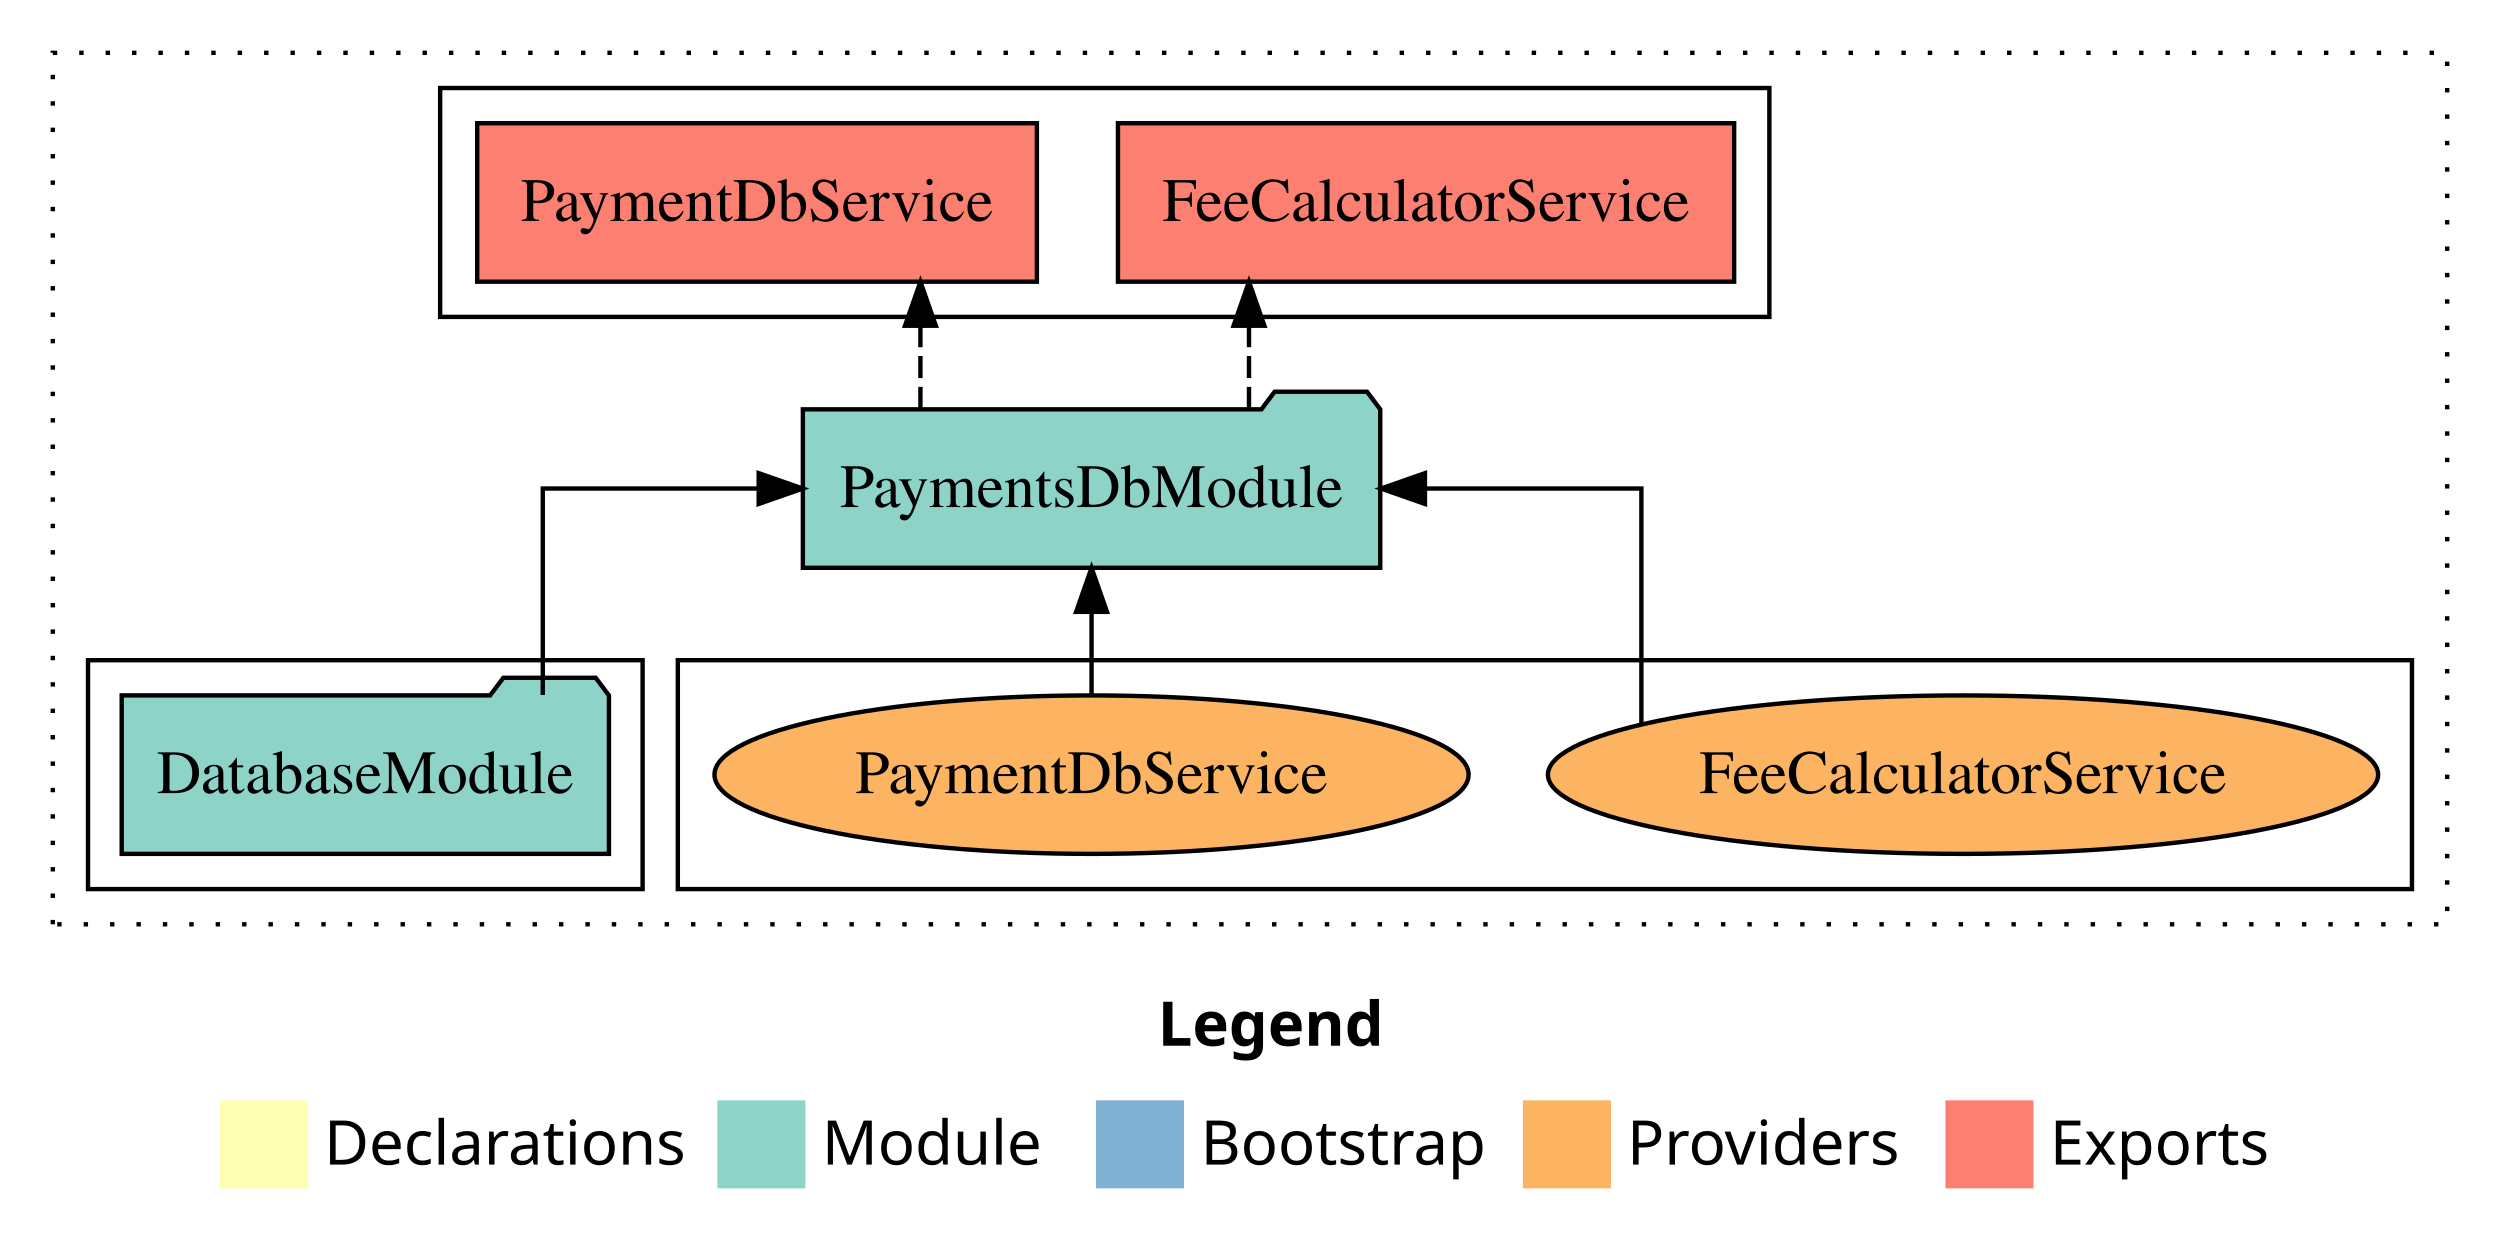
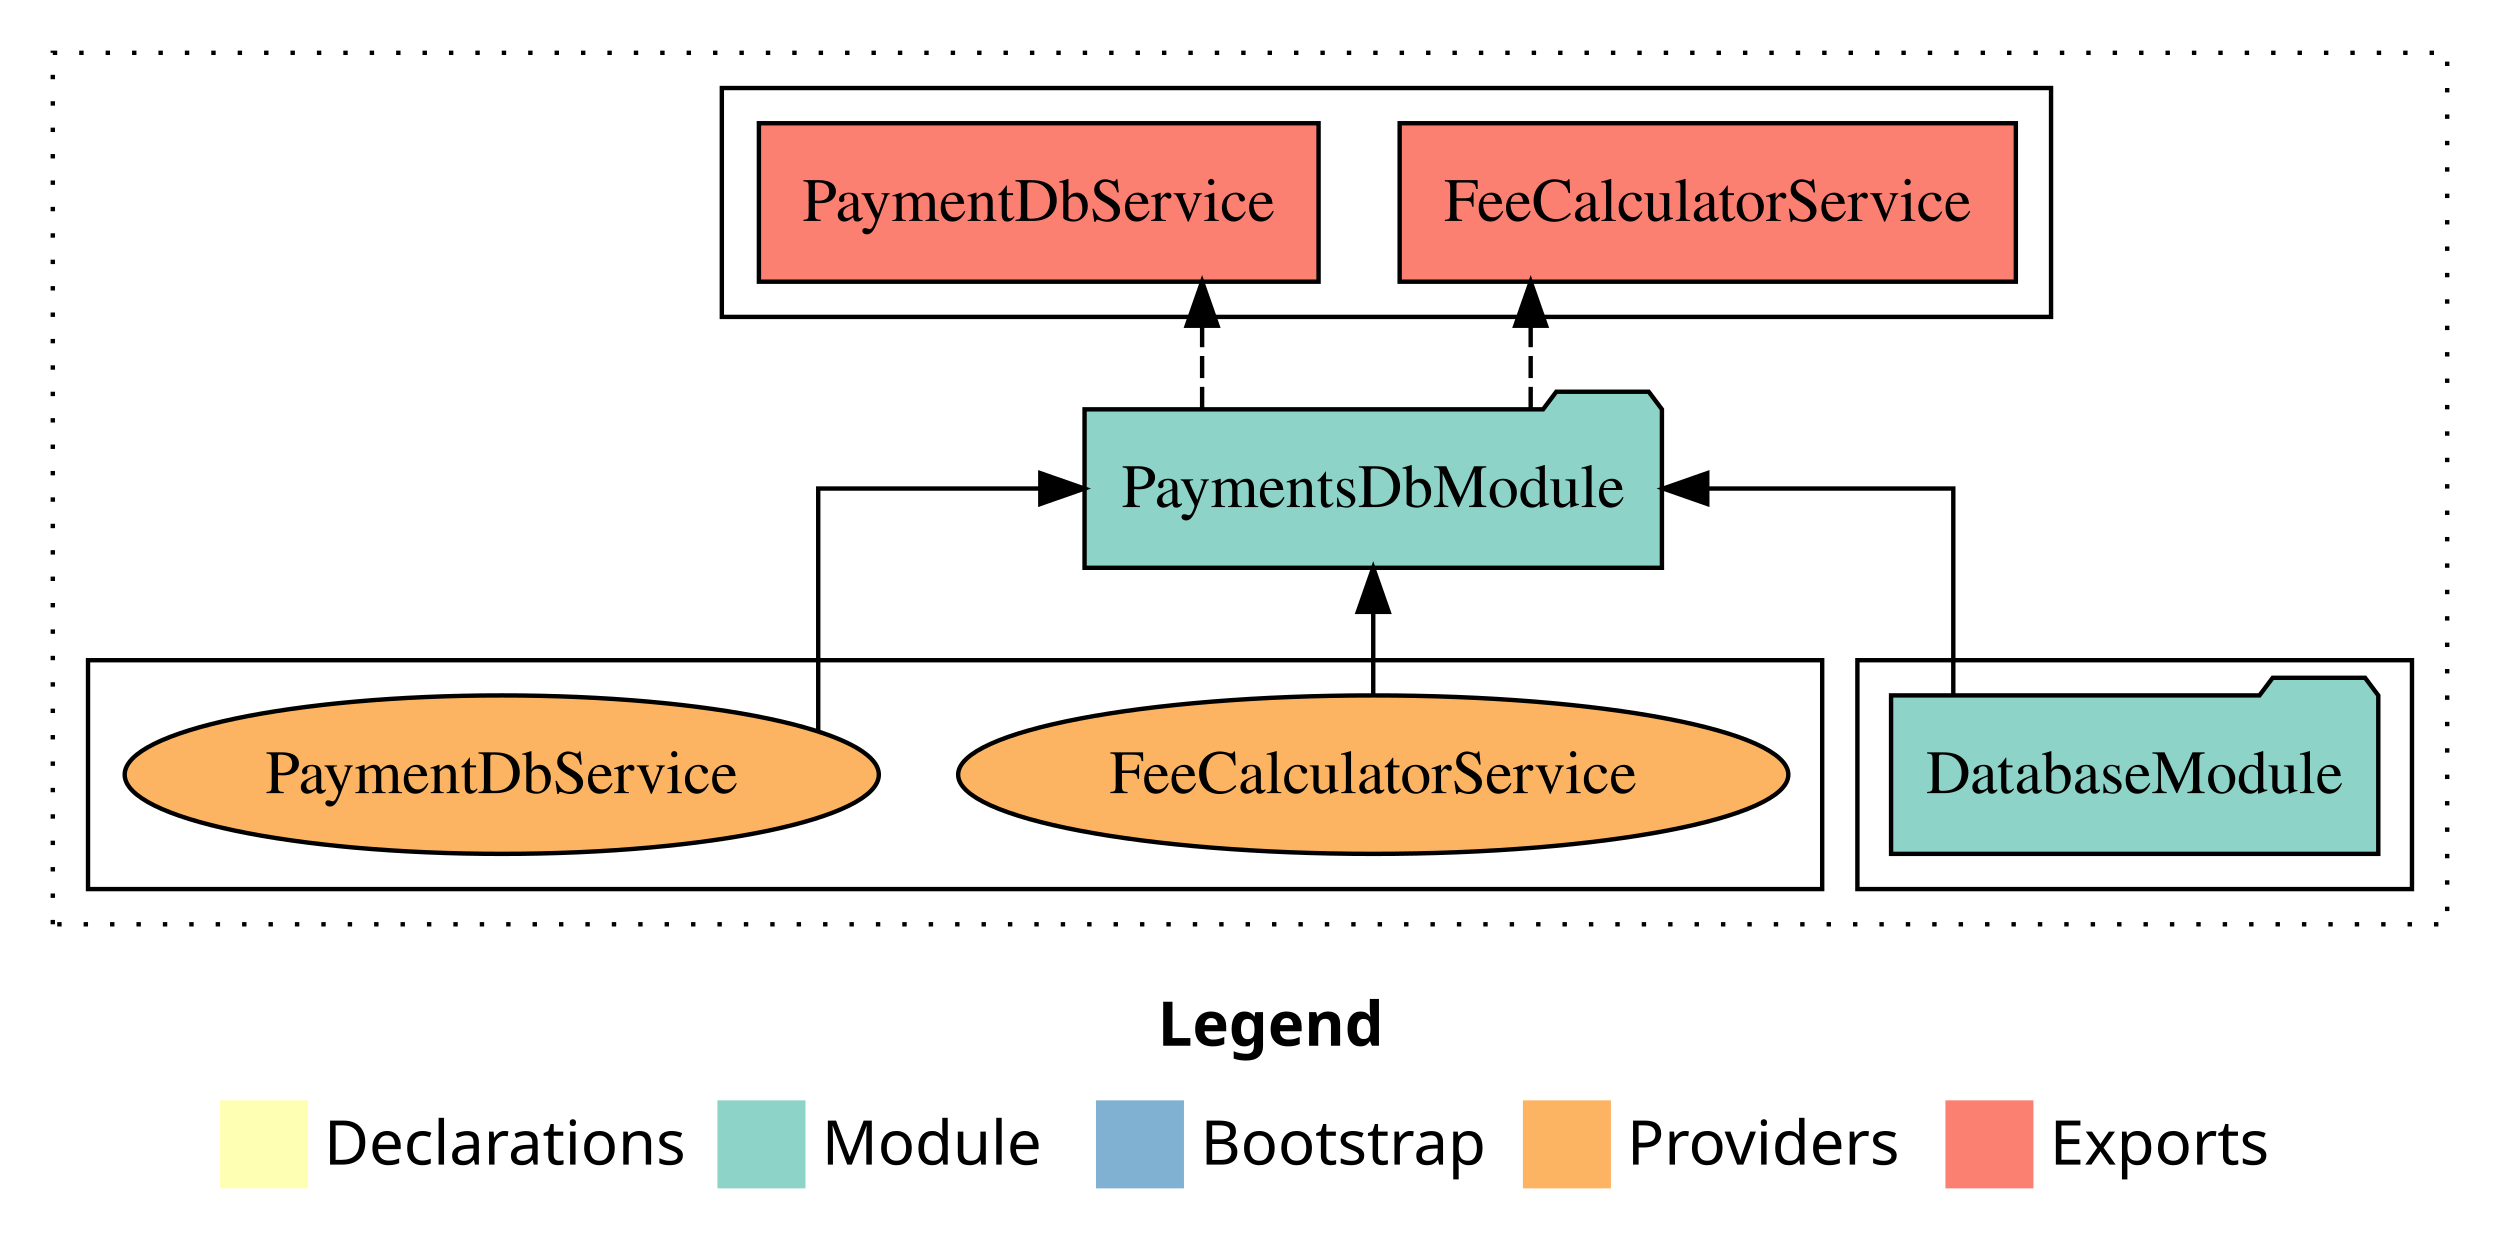
<svg xmlns="http://www.w3.org/2000/svg" width="568pt" height="284pt" viewBox="0.00 0.00 568.00 284.00">
  <g id="graph0" class="graph" transform="scale(1 1) rotate(0) translate(4 280)">
    <polygon fill="white" stroke="transparent" points="-4,4 -4,-280 564,-280 564,4 -4,4" />
    <text text-anchor="start" x="259.01" y="-42.4" font-family="Times-12" font-weight="bold" font-size="14.00">Legend</text>
    <polygon fill="#ffffb3" stroke="transparent" points="46,-10 46,-30 66,-30 66,-10 46,-10" />
    <text text-anchor="start" x="69.63" y="-15.4" font-family="Times-12" font-size="14.00">  Declarations</text>
    <polygon fill="#8dd3c7" stroke="transparent" points="159,-10 159,-30 179,-30 179,-10 159,-10" />
    <text text-anchor="start" x="182.73" y="-15.4" font-family="Times-12" font-size="14.00">  Module</text>
    <polygon fill="#80b1d3" stroke="transparent" points="245,-10 245,-30 265,-30 265,-10 245,-10" />
    <text text-anchor="start" x="268.78" y="-15.4" font-family="Times-12" font-size="14.00">  Bootstrap</text>
    <polygon fill="#fdb462" stroke="transparent" points="342,-10 342,-30 362,-30 362,-10 342,-10" />
    <text text-anchor="start" x="365.67" y="-15.4" font-family="Times-12" font-size="14.00">  Providers</text>
    <polygon fill="#fb8072" stroke="transparent" points="438,-10 438,-30 458,-30 458,-10 438,-10" />
    <text text-anchor="start" x="461.73" y="-15.4" font-family="Times-12" font-size="14.00">  Exports</text>
    <g id="clust1" class="cluster">
      <polygon fill="none" stroke="black" stroke-dasharray="1,5" points="8,-70 8,-268 552,-268 552,-70 8,-70" />
    </g>
-     <g id="clust4" class="cluster">
-       <polygon fill="none" stroke="black" points="96,-208 96,-260 398,-260 398,-208 96,-208" />
+     <g id="clust3" class="cluster">
+       <polygon fill="none" stroke="black" points="418,-78 418,-130 544,-130 544,-78 418,-78" />
    </g>
    <g id="clust6" class="cluster">
-       <polygon fill="none" stroke="black" points="150,-78 150,-130 544,-130 544,-78 150,-78" />
+       <polygon fill="none" stroke="black" points="16,-78 16,-130 410,-130 410,-78 16,-78" />
    </g>
-     <g id="clust3" class="cluster">
-       <polygon fill="none" stroke="black" points="16,-78 16,-130 142,-130 142,-78 16,-78" />
+     <g id="clust4" class="cluster">
+       <polygon fill="none" stroke="black" points="160,-208 160,-260 462,-260 462,-208 160,-208" />
    </g>
    <g id="node1" class="node">
-       <polygon fill="#8dd3c7" stroke="black" points="134.35,-122 131.35,-126 110.35,-126 107.35,-122 23.65,-122 23.65,-86 134.35,-86 134.35,-122" />
-       <text text-anchor="middle" x="79" y="-99.8" font-family="Times,serif" font-size="14.00">DatabaseModule</text>
+       <polygon fill="#8dd3c7" stroke="black" points="536.35,-122 533.35,-126 512.35,-126 509.35,-122 425.65,-122 425.65,-86 536.35,-86 536.35,-122" />
+       <text text-anchor="middle" x="481" y="-99.8" font-family="Times,serif" font-size="14.00">DatabaseModule</text>
    </g>
    <g id="node2" class="node">
-       <polygon fill="#8dd3c7" stroke="black" points="309.59,-187 306.59,-191 285.59,-191 282.59,-187 178.41,-187 178.41,-151 309.59,-151 309.59,-187" />
-       <text text-anchor="middle" x="244" y="-164.8" font-family="Times,serif" font-size="14.00">PaymentsDbModule</text>
+       <polygon fill="#8dd3c7" stroke="black" points="373.59,-187 370.59,-191 349.59,-191 346.59,-187 242.41,-187 242.41,-151 373.59,-151 373.59,-187" />
+       <text text-anchor="middle" x="308" y="-164.8" font-family="Times,serif" font-size="14.00">PaymentsDbModule</text>
    </g>
    <g id="edge1" class="edge">
-       <path fill="none" stroke="black" d="M119.32,-122.11C119.32,-141.34 119.32,-169 119.32,-169 119.32,-169 168.37,-169 168.37,-169" />
-       <polygon fill="black" stroke="black" points="168.37,-172.5 178.37,-169 168.37,-165.5 168.37,-172.5" />
+       <path fill="none" stroke="black" d="M439.79,-122.11C439.79,-141.34 439.79,-169 439.79,-169 439.79,-169 383.89,-169 383.89,-169" />
+       <polygon fill="black" stroke="black" points="383.89,-165.5 373.89,-169 383.89,-172.5 383.89,-165.5" />
    </g>
    <g id="node3" class="node">
-       <polygon fill="#fb8072" stroke="black" points="390,-252 250,-252 250,-216 390,-216 390,-252" />
-       <text text-anchor="middle" x="320" y="-229.8" font-family="Times,serif" font-size="14.00">FeeCalculatorService </text>
+       <polygon fill="#fb8072" stroke="black" points="454,-252 314,-252 314,-216 454,-216 454,-252" />
+       <text text-anchor="middle" x="384" y="-229.8" font-family="Times,serif" font-size="14.00">FeeCalculatorService </text>
    </g>
    <g id="edge2" class="edge">
-       <path fill="none" stroke="black" stroke-dasharray="5,2" d="M279.77,-187.11C279.77,-187.11 279.77,-205.99 279.77,-205.99" />
-       <polygon fill="black" stroke="black" points="276.27,-205.99 279.77,-215.99 283.27,-205.99 276.27,-205.99" />
+       <path fill="none" stroke="black" stroke-dasharray="5,2" d="M343.77,-187.11C343.77,-187.11 343.77,-205.99 343.77,-205.99" />
+       <polygon fill="black" stroke="black" points="340.27,-205.99 343.77,-215.99 347.27,-205.99 340.27,-205.99" />
    </g>
    <g id="node4" class="node">
-       <polygon fill="#fb8072" stroke="black" points="231.58,-252 104.42,-252 104.42,-216 231.58,-216 231.58,-252" />
-       <text text-anchor="middle" x="168" y="-229.8" font-family="Times,serif" font-size="14.00">PaymentDbService </text>
+       <polygon fill="#fb8072" stroke="black" points="295.58,-252 168.42,-252 168.42,-216 295.58,-216 295.58,-252" />
+       <text text-anchor="middle" x="232" y="-229.8" font-family="Times,serif" font-size="14.00">PaymentDbService </text>
    </g>
    <g id="edge3" class="edge">
-       <path fill="none" stroke="black" stroke-dasharray="5,2" d="M205.12,-187.11C205.12,-187.11 205.12,-205.99 205.12,-205.99" />
-       <polygon fill="black" stroke="black" points="201.62,-205.99 205.12,-215.99 208.62,-205.99 201.62,-205.99" />
+       <path fill="none" stroke="black" stroke-dasharray="5,2" d="M269.12,-187.11C269.12,-187.11 269.12,-205.99 269.12,-205.99" />
+       <polygon fill="black" stroke="black" points="265.62,-205.99 269.12,-215.99 272.62,-205.99 265.62,-205.99" />
    </g>
    <g id="node5" class="node">
-       <ellipse fill="#fdb462" stroke="black" cx="442" cy="-104" rx="94.31" ry="18" />
-       <text text-anchor="middle" x="442" y="-99.8" font-family="Times,serif" font-size="14.00">FeeCalculatorService</text>
+       <ellipse fill="#fdb462" stroke="black" cx="308" cy="-104" rx="94.31" ry="18" />
+       <text text-anchor="middle" x="308" y="-99.8" font-family="Times,serif" font-size="14.00">FeeCalculatorService</text>
    </g>
    <g id="edge4" class="edge">
-       <path fill="none" stroke="black" d="M368.92,-115.62C368.92,-134.32 368.92,-169 368.92,-169 368.92,-169 319.75,-169 319.75,-169" />
-       <polygon fill="black" stroke="black" points="319.75,-165.5 309.75,-169 319.75,-172.5 319.75,-165.5" />
+       <path fill="none" stroke="black" d="M308,-122.11C308,-122.11 308,-140.99 308,-140.99" />
+       <polygon fill="black" stroke="black" points="304.5,-140.99 308,-150.99 311.5,-140.99 304.5,-140.99" />
    </g>
    <g id="node6" class="node">
-       <ellipse fill="#fdb462" stroke="black" cx="244" cy="-104" rx="85.67" ry="18" />
-       <text text-anchor="middle" x="244" y="-99.8" font-family="Times,serif" font-size="14.00">PaymentDbService</text>
+       <ellipse fill="#fdb462" stroke="black" cx="110" cy="-104" rx="85.67" ry="18" />
+       <text text-anchor="middle" x="110" y="-99.8" font-family="Times,serif" font-size="14.00">PaymentDbService</text>
    </g>
    <g id="edge5" class="edge">
-       <path fill="none" stroke="black" d="M244,-122.11C244,-122.11 244,-140.99 244,-140.99" />
-       <polygon fill="black" stroke="black" points="240.5,-140.99 244,-150.99 247.5,-140.99 240.5,-140.99" />
+       <path fill="none" stroke="black" d="M181.9,-113.87C181.9,-132.06 181.9,-169 181.9,-169 181.9,-169 232.36,-169 232.36,-169" />
+       <polygon fill="black" stroke="black" points="232.36,-172.5 242.36,-169 232.36,-165.5 232.36,-172.5" />
    </g>
  </g>
</svg>
